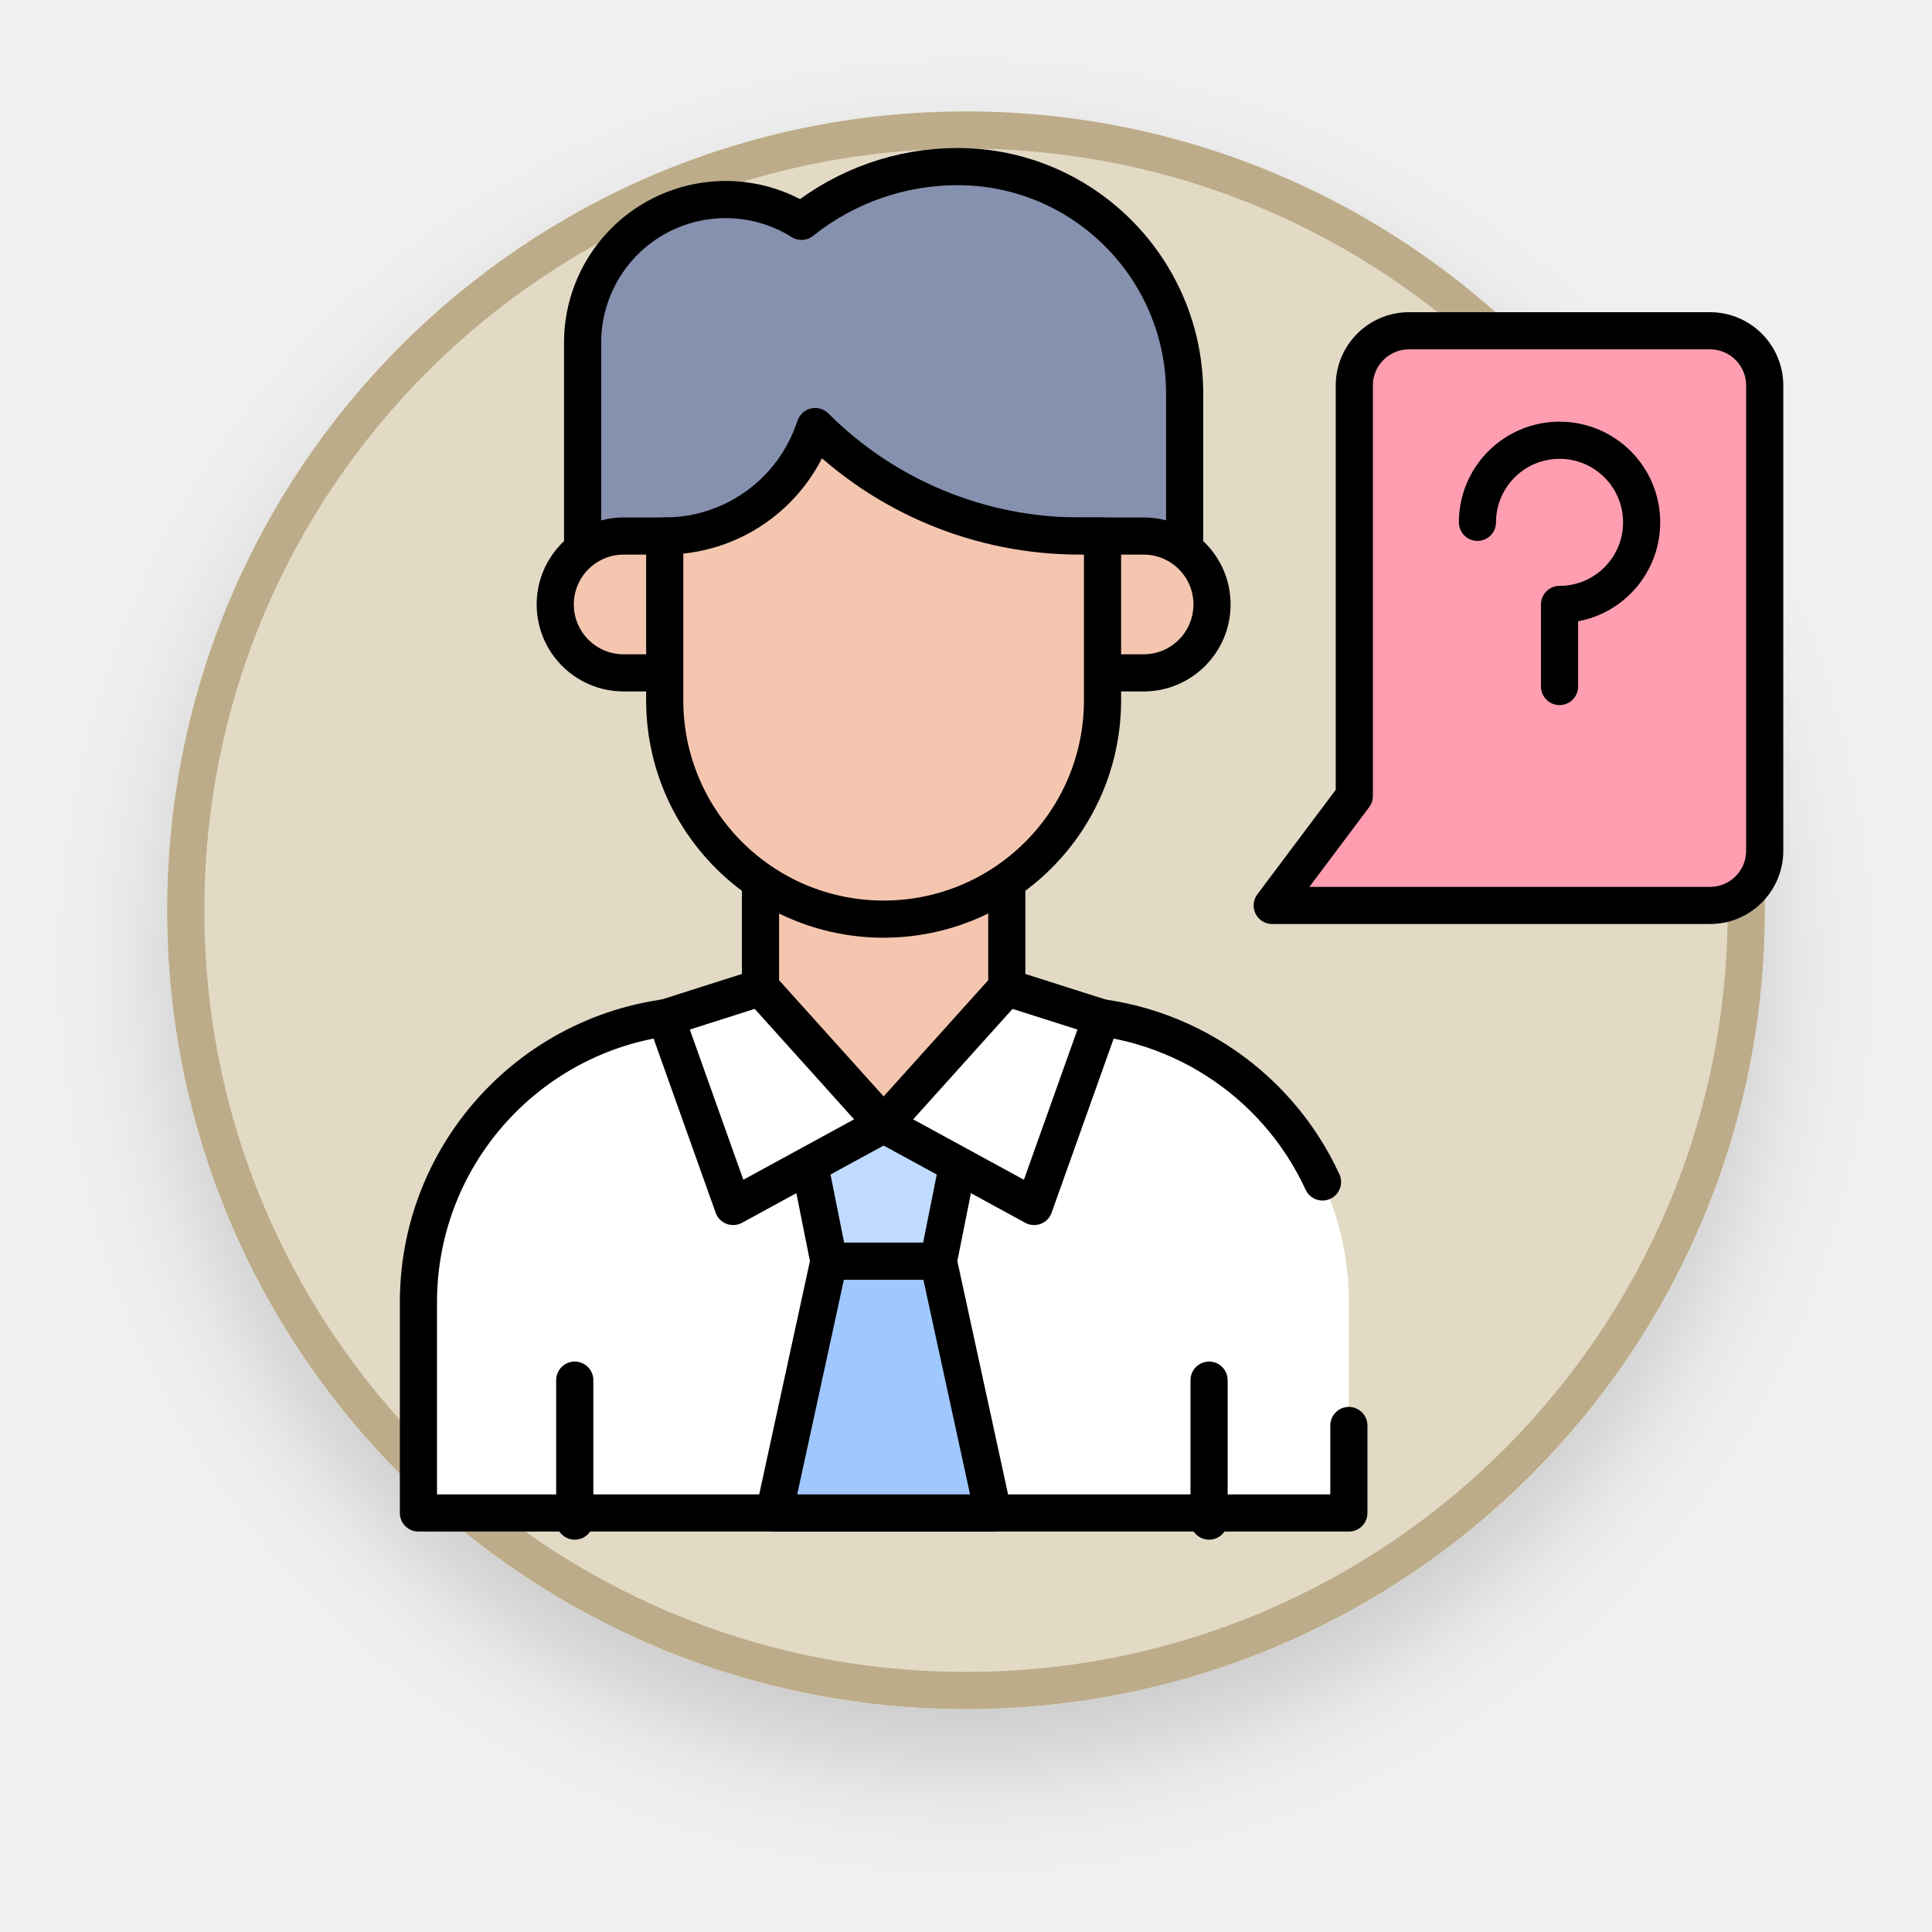
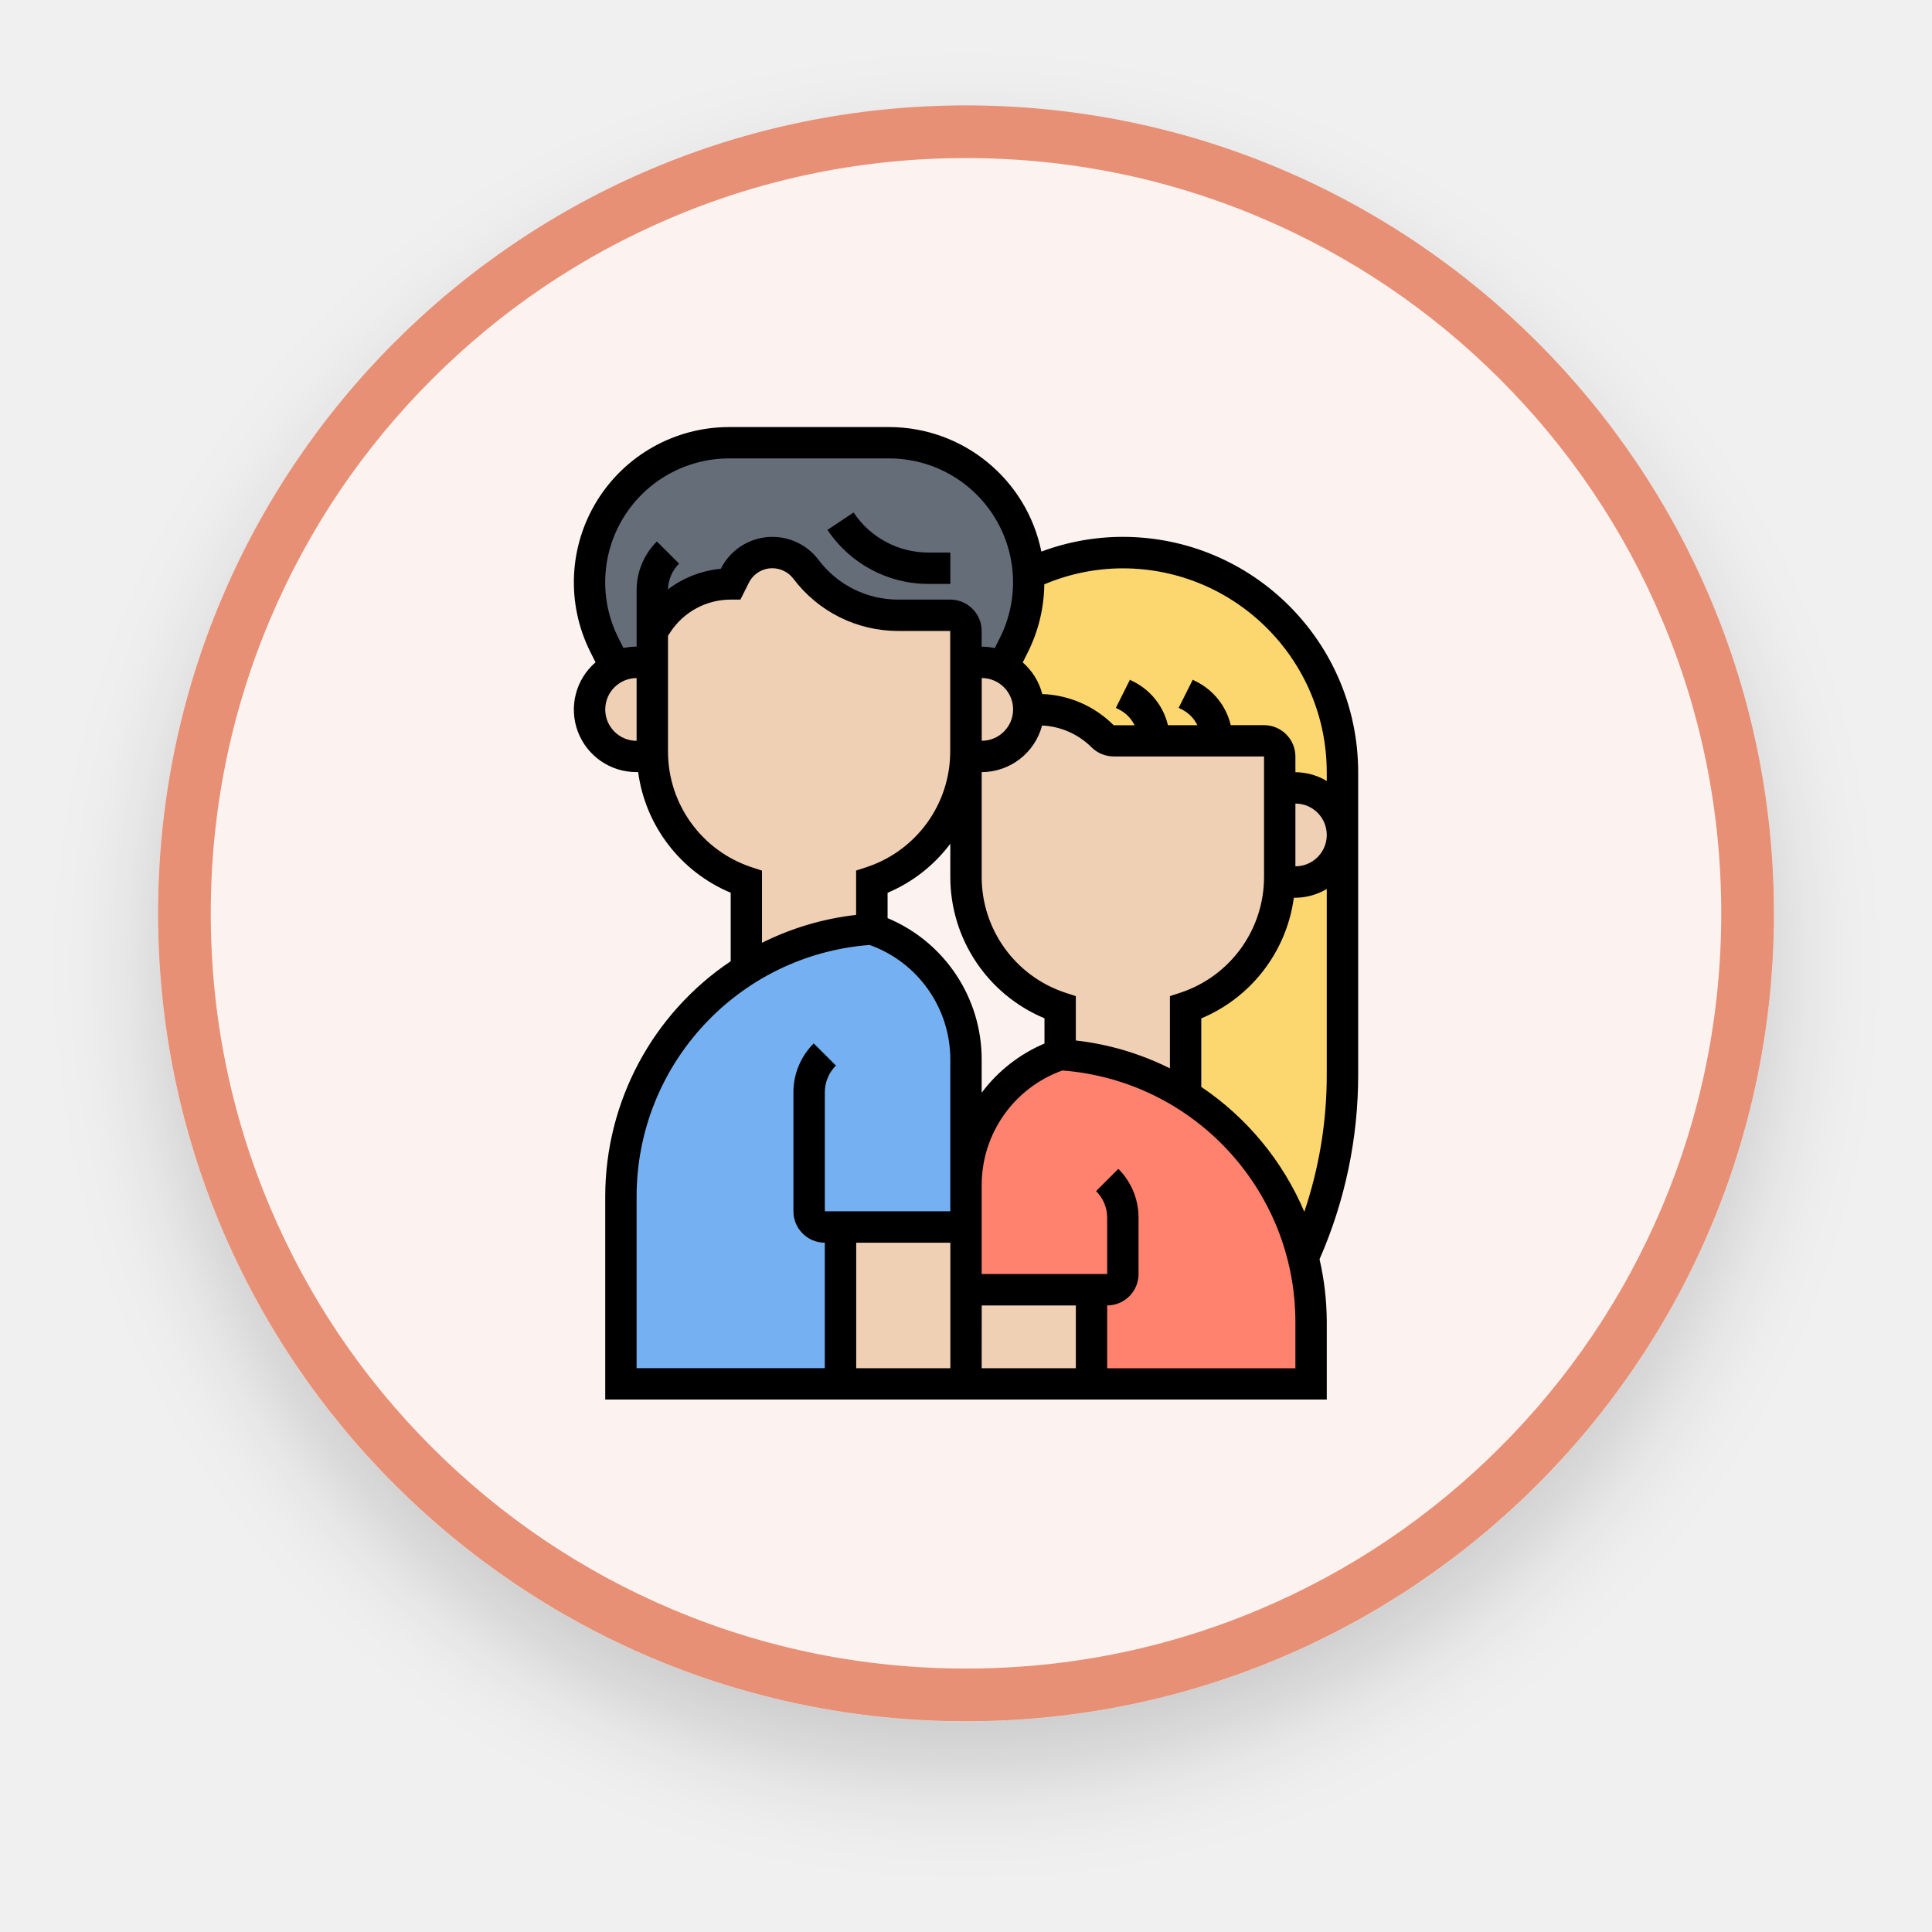
- <svg xmlns="http://www.w3.org/2000/svg" width="104" height="104" viewBox="0 0 104 104">
+ <svg xmlns="http://www.w3.org/2000/svg" width="110" height="110" viewBox="0 0 110 110">
  <defs>
-     <filter id="Ellipse_11495" x="0" y="0" width="104" height="104" filterUnits="userSpaceOnUse">
+     <filter id="Path_982547" x="0" y="0" width="110" height="110" filterUnits="userSpaceOnUse">
      <feOffset dy="3" input="SourceAlpha" />
      <feGaussianBlur stdDeviation="3" result="blur" />
      <feFlood flood-opacity="0.161" />
      <feComposite operator="in" in2="blur" />
      <feComposite in="SourceGraphic" />
    </filter>
  </defs>
-   <g id="Group_1157481" data-name="Group 1157481" transform="translate(-217 -9613)">
-     <g id="Group_1099689" data-name="Group 1099689" transform="translate(30 7760)">
-       <g transform="matrix(1, 0, 0, 1, 187, 1853)" filter="url(#Ellipse_11495)">
-         <g id="Ellipse_11495-2" data-name="Ellipse 11495" transform="translate(9 6)" fill="#e3dac6" stroke="#bcac89" stroke-width="2">
-           <circle cx="43" cy="43" r="43" stroke="none" />
-           <circle cx="43" cy="43" r="42" fill="none" />
-         </g>
-       </g>
-       <g id="question_14913011" transform="translate(209.524 1861.968)">
-         <g id="Group_1143288" data-name="Group 1143288" transform="translate(45.96 8.838)">
-           <path id="Path_904062" data-name="Path 904062" d="M345.569,100.935H322l4.419-5.892v-22.1A2.946,2.946,0,0,1,329.365,70h16.2a2.946,2.946,0,0,1,2.946,2.946V97.989A2.946,2.946,0,0,1,345.569,100.935Z" transform="translate(-322 -70)" fill="#ff9eb1" stroke="#000" stroke-linecap="round" stroke-linejoin="round" stroke-miterlimit="10" stroke-width="2" />
-           <g id="Group_1143287" data-name="Group 1143287" transform="translate(11.048 5.892)">
-             <path id="Path_904063" data-name="Path 904063" d="M401.419,123.258v-4.419A4.419,4.419,0,1,0,397,114.419" transform="translate(-397 -110)" fill="none" stroke="#000" stroke-linecap="round" stroke-linejoin="round" stroke-miterlimit="10" stroke-width="2" />
-             <g id="Group_1143286" data-name="Group 1143286" transform="translate(4.523 18.978)">
-               <rect id="Rectangle_404965" data-name="Rectangle 404965" fill="none" stroke="#000" stroke-linecap="round" stroke-linejoin="round" stroke-miterlimit="10" stroke-width="2" />
+   <g id="Group_1157556" data-name="Group 1157556" transform="translate(-7854.805 -2276.762)">
+     <g id="Group_1157480" data-name="Group 1157480" transform="translate(6738.805 -1017.238)">
+       <g id="Group_1155734" data-name="Group 1155734" transform="translate(0 -1390)">
+         <g id="Group_1154704" data-name="Group 1154704" transform="translate(0 1466)">
+           <g id="Group_1150790" data-name="Group 1150790" transform="translate(3 2320)">
+             <g id="Group_1154214" data-name="Group 1154214" transform="translate(79 -5809)">
+               <g id="Group_1152583" data-name="Group 1152583" transform="translate(1043 6713)">
+                 <g id="Group_1146973" data-name="Group 1146973" transform="translate(0 0)">
+                   <g id="Group_1146954" data-name="Group 1146954">
+                     <g transform="matrix(1, 0, 0, 1, -9, -6)" filter="url(#Path_982547)">
+                       <g id="Path_982547-2" data-name="Path 982547" transform="translate(9 6)" fill="#fcf3f0">
+                         <path d="M 46 90.5 C 39.992 90.5 34.164 89.324 28.679 87.003 C 23.38 84.762 18.621 81.553 14.534 77.466 C 10.446 73.379 7.238 68.62 4.996 63.321 C 2.676 57.836 1.5 52.008 1.5 46 C 1.5 39.992 2.676 34.164 4.996 28.679 C 7.238 23.38 10.446 18.621 14.534 14.534 C 18.621 10.446 23.38 7.238 28.679 4.996 C 34.164 2.676 39.992 1.5 46 1.5 C 52.008 1.5 57.836 2.676 63.321 4.996 C 68.62 7.238 73.379 10.446 77.466 14.534 C 81.554 18.621 84.762 23.38 87.004 28.679 C 89.324 34.164 90.5 39.992 90.5 46 C 90.5 52.008 89.324 57.836 87.004 63.321 C 84.762 68.62 81.554 73.379 77.466 77.466 C 73.379 81.553 68.62 84.762 63.321 87.003 C 57.836 89.324 52.008 90.5 46 90.5 Z" stroke="none" />
+                         <path d="M 46 3 C 40.194 3 34.563 4.136 29.263 6.378 C 24.143 8.544 19.544 11.644 15.594 15.594 C 11.644 19.544 8.544 24.143 6.378 29.263 C 4.136 34.563 3 40.194 3 46 C 3 51.806 4.136 57.437 6.378 62.737 C 8.544 67.857 11.644 72.455 15.594 76.405 C 19.544 80.355 24.143 83.456 29.263 85.622 C 34.563 87.863 40.194 89 46 89 C 51.806 89 57.437 87.863 62.737 85.622 C 67.857 83.456 72.456 80.355 76.406 76.405 C 80.356 72.455 83.456 67.857 85.622 62.737 C 87.864 57.437 89 51.806 89 46 C 89 40.194 87.864 34.563 85.622 29.263 C 83.456 24.143 80.356 19.544 76.406 15.594 C 72.456 11.644 67.857 8.544 62.737 6.378 C 57.437 4.136 51.806 3 46 3 M 46 -7.62939453125e-06 C 71.405 -7.62939453125e-06 92 20.595 92 46 C 92 71.405 71.405 92 46 92 C 20.595 92 0 71.405 0 46 C 0 20.595 20.595 -7.62939453125e-06 46 -7.62939453125e-06 Z" stroke="none" fill="#e89076" />
+                       </g>
+                     </g>
+                   </g>
+                 </g>
+               </g>
            </g>
          </g>
        </g>
-         <path id="Path_904064" data-name="Path 904064" d="M40.52,320H25.467A15.467,15.467,0,0,0,10,335.467V346.81H60.085V335.467A15.467,15.467,0,0,0,44.617,320Z" transform="translate(-10 -274.334)" fill="#fff" />
-         <path id="Path_904065" data-name="Path 904065" d="M58.667,328.991A15.469,15.469,0,0,0,44.617,320H25.467A15.467,15.467,0,0,0,10,335.467V346.81H60.085V342.1" transform="translate(-10 -274.334)" fill="none" stroke="#000" stroke-linecap="round" stroke-linejoin="round" stroke-miterlimit="10" stroke-width="2" />
-         <path id="Path_904066" data-name="Path 904066" d="M158.838,360H150l1.473,7.365h5.892Z" transform="translate(-129.377 -308.442)" fill="#bfdbff" stroke="#000" stroke-linecap="round" stroke-linejoin="round" stroke-miterlimit="10" stroke-width="2" />
-         <path id="Path_904067" data-name="Path 904067" d="M151.785,423.552H140L142.946,410h5.892Z" transform="translate(-120.85 -351.077)" fill="#a0c8ff" stroke="#000" stroke-linecap="round" stroke-linejoin="round" stroke-miterlimit="10" stroke-width="2" />
-         <line id="Line_620" data-name="Line 620" y2="7.588" transform="translate(8.415 65.325)" fill="none" stroke="#000" stroke-linecap="round" stroke-linejoin="round" stroke-miterlimit="10" stroke-width="2" />
-         <line id="Line_621" data-name="Line 621" y2="7.588" transform="translate(42.561 65.325)" fill="none" stroke="#000" stroke-linecap="round" stroke-linejoin="round" stroke-miterlimit="10" stroke-width="2" />
-         <path id="Path_904068" data-name="Path 904068" d="M148.258,263.1V255H135v8.1l6.629,7.365Z" transform="translate(-116.586 -218.909)" fill="#f5c6af" stroke="#000" stroke-linecap="round" stroke-linejoin="round" stroke-miterlimit="10" stroke-width="2" />
-         <path id="Path_904069" data-name="Path 904069" d="M102.408,32.1V22.224A12.224,12.224,0,0,0,90.184,10h0a13.445,13.445,0,0,0-8.4,2.946h0A7.7,7.7,0,0,0,70,19.478V32.1Z" transform="translate(-61.162 -10)" fill="#8690af" stroke="#000" stroke-linecap="round" stroke-linejoin="round" stroke-miterlimit="10" stroke-width="2" />
-         <path id="Path_904070" data-name="Path 904070" d="M95.354,148.683h0A3.683,3.683,0,0,0,91.671,145H63.683A3.683,3.683,0,0,0,60,148.683h0a3.683,3.683,0,0,0,3.683,3.683H91.671A3.683,3.683,0,0,0,95.354,148.683Z" transform="translate(-52.635 -125.113)" fill="#f5c6af" stroke="#000" stroke-linecap="round" stroke-linejoin="round" stroke-miterlimit="10" stroke-width="2" />
-         <path id="Path_904071" data-name="Path 904071" d="M100,110.892h0a8.5,8.5,0,0,0,7.961-5.517L108.1,105h0a20.117,20.117,0,0,0,14.225,5.892h1.242v8.838a11.785,11.785,0,0,1-11.785,11.785h0A11.785,11.785,0,0,1,100,119.731Z" transform="translate(-86.742 -91.006)" fill="#f5c6af" stroke="#000" stroke-linecap="round" stroke-linejoin="round" stroke-miterlimit="10" stroke-width="2" />
-         <path id="Path_904072" data-name="Path 904072" d="M105.516,310l-5.094,1.622,3.621,10.163,8.1-4.419Z" transform="translate(-87.102 -265.808)" fill="#fff" stroke="#000" stroke-linecap="round" stroke-linejoin="round" stroke-miterlimit="10" stroke-width="2" />
-         <g id="Group_1143289" data-name="Group 1143289" transform="translate(50.15 61.531)">
-           <rect id="Rectangle_404966" data-name="Rectangle 404966" transform="translate(0 0)" fill="#fff" />
-           <rect id="Rectangle_404967" data-name="Rectangle 404967" transform="translate(0 0)" fill="none" stroke="#000" stroke-linecap="round" stroke-linejoin="round" stroke-miterlimit="10" stroke-width="2" />
+       </g>
+       <g id="couple_5438927" transform="translate(1148.674 3318.315)">
+         <g id="Group_1143033" data-name="Group 1143033" transform="translate(0.893 0.893)">
+           <g id="Group_1143021" data-name="Group 1143021" transform="translate(33.936 22.326)">
+             <path id="Path_903533" data-name="Path 903533" d="M47.931,26V39.655a25.4,25.4,0,0,1-2.224,10.4A15.292,15.292,0,0,0,39,40.8V35.824a7.831,7.831,0,0,0,5.349-7.144h.9A2.683,2.683,0,0,0,47.931,26Z" transform="translate(-39 -26)" fill="#fcd770" />
+           </g>
+           <g id="Group_1143022" data-name="Group 1143022" transform="translate(23.523 6.251)">
+             <path id="Path_903534" data-name="Path 903534" d="M46.684,20.5v3.572A2.676,2.676,0,0,0,44,21.4h-.893V19.61a.9.9,0,0,0-.893-.893H33.654a.9.9,0,0,1-.625-.259,5.2,5.2,0,0,0-3.679-1.527h-.527a2.656,2.656,0,0,0-1.482-2.393l.643-1.286A7.939,7.939,0,0,0,28.822,9.7c0-.161-.009-.321-.018-.482A12.5,12.5,0,0,1,46.684,20.5Z" transform="translate(-27.34 -8)" fill="#fcd770" />
+           </g>
+           <g id="Group_1143023" data-name="Group 1143023">
+             <path id="Path_903535" data-name="Path 903535" d="M21.54,10.824H18.557a6.539,6.539,0,0,1-5.233-2.617,2.394,2.394,0,0,0-4.054.366l-.232.464A5.007,5.007,0,0,0,4.876,11.27l-.3.447V13.5H3.679a2.686,2.686,0,0,0-1.2.286L1.839,12.5A7.938,7.938,0,0,1,8.948,1h9.109a7.932,7.932,0,0,1,7.93,7.466c.009.161.018.321.018.482a7.939,7.939,0,0,1-.839,3.554l-.643,1.286a2.686,2.686,0,0,0-1.2-.286h-.893V11.717A.9.9,0,0,0,21.54,10.824Z" transform="translate(-1 -1)" fill="#656d78" />
+           </g>
+           <g id="Group_1143024" data-name="Group 1143024" transform="translate(1.786 27.685)">
+             <path id="Path_903536" data-name="Path 903536" d="M15.5,48.968V57.9H3V47.209A15.232,15.232,0,0,1,17.289,32a7.839,7.839,0,0,1,5.358,7.43v9.538Z" transform="translate(-3 -32)" fill="#75b1f2" />
+           </g>
+           <g id="Group_1143025" data-name="Group 1143025" transform="translate(21.433 48.225)">
+             <path id="Path_903537" data-name="Path 903537" d="M25,55h7.144v5.358H25Z" transform="translate(-25 -55)" fill="#f0d0b4" />
+           </g>
+           <g id="Group_1143026" data-name="Group 1143026" transform="translate(21.433 34.829)">
+             <path id="Path_903538" data-name="Path 903538" d="M32.144,53.4H25V47.43A7.839,7.839,0,0,1,30.358,40,15.121,15.121,0,0,1,37.5,42.3a15.292,15.292,0,0,1,6.707,9.252,15.452,15.452,0,0,1,.438,3.662v3.545h-12.5Z" transform="translate(-25 -40)" fill="#ff826e" />
+           </g>
+           <g id="Group_1143027" data-name="Group 1143027" transform="translate(14.289 44.653)">
+             <path id="Path_903539" data-name="Path 903539" d="M24.144,54.572v5.358H17V51h7.144Z" transform="translate(-17 -51)" fill="#f0d0b4" />
+           </g>
+           <g id="Group_1143028" data-name="Group 1143028" transform="translate(39.286 19.647)">
+             <path id="Path_903540" data-name="Path 903540" d="M45.892,23a2.679,2.679,0,0,1,0,5.358h-.9c.009-.1.009-.188.009-.286V23Z" transform="translate(-44.99 -23)" fill="#f0d0b4" />
+           </g>
+           <g id="Group_1143029" data-name="Group 1143029" transform="translate(21.433 15.182)">
+             <path id="Path_903541" data-name="Path 903541" d="M25,27.538V20.679h.893A2.683,2.683,0,0,0,28.572,18H29.1a5.2,5.2,0,0,1,3.679,1.527.9.9,0,0,0,.625.259h8.564a.9.9,0,0,1,.893.893v6.859c0,.1,0,.188-.009.286A7.831,7.831,0,0,1,37.5,34.968v4.974a15.121,15.121,0,0,0-7.144-2.3V34.968A7.837,7.837,0,0,1,25,27.538Z" transform="translate(-25 -18)" fill="#f0d0b4" />
+           </g>
+           <g id="Group_1143030" data-name="Group 1143030" transform="translate(21.424 12.503)">
+             <path id="Path_903542" data-name="Path 903542" d="M25,20.073V15h.893a2.686,2.686,0,0,1,1.2.286,2.678,2.678,0,0,1-1.2,5.073h-.9c.009-.1.009-.188.009-.286Z" transform="translate(-24.99 -15)" fill="#f0d0b4" />
+           </g>
+           <g id="Group_1143031" data-name="Group 1143031" transform="translate(3.572 6.251)">
+             <path id="Path_903543" data-name="Path 903543" d="M22.861,14.251v5.073c0,.1,0,.188-.009.286A7.831,7.831,0,0,1,17.5,26.754v2.679a15.121,15.121,0,0,0-7.144,2.3V26.754A7.831,7.831,0,0,1,5.009,19.61C5,19.511,5,19.422,5,19.324V12.465l.3-.447A5.007,5.007,0,0,1,9.465,9.786L9.7,9.322a2.394,2.394,0,0,1,4.054-.366,6.539,6.539,0,0,0,5.233,2.617h2.983a.9.9,0,0,1,.893.893Z" transform="translate(-5 -8)" fill="#f0d0b4" />
+           </g>
+           <g id="Group_1143032" data-name="Group 1143032" transform="translate(0 12.503)">
+             <path id="Path_903544" data-name="Path 903544" d="M4.572,15v5.073c0,.1,0,.188.009.286h-.9a2.679,2.679,0,0,1,0-5.358Z" transform="translate(-1 -15)" fill="#f0d0b4" />
+           </g>
        </g>
-         <path id="Path_904073" data-name="Path 904073" d="M186.629,310l5.094,1.622L188.1,321.785l-8.1-4.419Z" transform="translate(-154.958 -265.808)" fill="#fff" stroke="#000" stroke-linecap="round" stroke-linejoin="round" stroke-miterlimit="10" stroke-width="2" />
+         <g id="Group_1143034" data-name="Group 1143034" transform="translate(0)">
+           <path id="Path_903549" data-name="Path 903549" d="M21.917,9.513h1.246V7.727H21.917a5.111,5.111,0,0,1-4.263-2.282l-1.486.99A6.893,6.893,0,0,0,21.917,9.513Z" transform="translate(-1.729 -0.582)" />
+           <path id="Path_903554" data-name="Path 903554" d="M31.257,6.251a13.294,13.294,0,0,0-4.64.839A8.855,8.855,0,0,0,17.951,0H8.84A8.84,8.84,0,0,0,.933,12.794l.3.6a3.557,3.557,0,0,0,2.338,6.251h.088a8.71,8.71,0,0,0,5.27,6.869v3.9A16.133,16.133,0,0,0,1.786,43.787V55.37H42.867V50.932a16.035,16.035,0,0,0-.412-3.553,26.09,26.09,0,0,0,2.2-10.5V19.647A13.411,13.411,0,0,0,31.257,6.251Zm11.61,13.4v.5a3.535,3.535,0,0,0-1.786-.5v-.893a1.788,1.788,0,0,0-1.786-1.786H37.4a3.752,3.752,0,0,0-1.978-2.491l-.188-.094-.8,1.6.188.094a1.973,1.973,0,0,1,.877.893H33.824a3.752,3.752,0,0,0-1.978-2.491l-.188-.094-.8,1.6.188.094a1.973,1.973,0,0,1,.877.893h-1.19a6.053,6.053,0,0,0-4.065-1.775,3.558,3.558,0,0,0-1.111-1.8l.3-.6a8.878,8.878,0,0,0,.927-3.846,11.489,11.489,0,0,1,4.472-.911,11.623,11.623,0,0,1,11.61,11.61Zm-1.786,1.786a1.786,1.786,0,0,1,0,3.572ZM33.936,32.4v4.113a16.008,16.008,0,0,0-5.358-1.588V32.4l-.611-.2a6.935,6.935,0,0,1-4.747-6.586V19.647a3.567,3.567,0,0,0,3.438-2.656,4.275,4.275,0,0,1,2.813,1.24,1.8,1.8,0,0,0,1.263.523h8.561v6.855A6.936,6.936,0,0,1,34.547,32.2Zm-12.5,14.04v7.144H16.075V46.439Zm1.786,3.572h5.358v3.572H23.219Zm0-35.722a1.786,1.786,0,1,1,0,3.572Zm3.572,19.372V35.1A8.684,8.684,0,0,0,23.219,37.9V36.012a8.719,8.719,0,0,0-5.358-8.053V26.517a8.684,8.684,0,0,0,3.572-2.794v1.886A8.717,8.717,0,0,0,26.792,33.661ZM2.531,12A7.054,7.054,0,0,1,8.84,1.786h9.11a7.054,7.054,0,0,1,6.31,10.209l-.295.589a3.607,3.607,0,0,0-.747-.08V11.61a1.788,1.788,0,0,0-1.786-1.786H18.449a5.669,5.669,0,0,1-4.514-2.256,3.288,3.288,0,0,0-5.57.5A5.885,5.885,0,0,0,5.359,9.24a2.147,2.147,0,0,1,.63-1.465L4.727,6.513A3.915,3.915,0,0,0,3.572,9.3v3.2a3.548,3.548,0,0,0-.747.081Zm-.745,4.079a1.788,1.788,0,0,1,1.786-1.786v3.572a1.788,1.788,0,0,1-1.786-1.786Zm8.32,8.977a6.937,6.937,0,0,1-4.747-6.587V11.88l.15-.225A4.106,4.106,0,0,1,8.931,9.824h.551l.479-.955A1.494,1.494,0,0,1,11.3,8.038a1.513,1.513,0,0,1,1.2.6,7.461,7.461,0,0,0,5.942,2.971h2.985v6.855a6.936,6.936,0,0,1-4.747,6.587l-.611.2v2.525a16.008,16.008,0,0,0-5.358,1.588V25.255ZM3.572,43.787a14.368,14.368,0,0,1,13.267-14.3,6.929,6.929,0,0,1,4.594,6.522v8.641H14.289V37.878a2.141,2.141,0,0,1,.631-1.524l-1.263-1.263A3.915,3.915,0,0,0,12.5,37.878v6.775a1.788,1.788,0,0,0,1.786,1.786v7.144H3.572Zm37.508,9.8H30.364V50.011a1.788,1.788,0,0,0,1.786-1.786v-3.2A3.915,3.915,0,0,0,31,42.235L29.733,43.5a2.143,2.143,0,0,1,.631,1.524v3.2H23.219V43.156a6.929,6.929,0,0,1,4.594-6.522,14.368,14.368,0,0,1,13.267,14.3Zm.509-8.909a16.224,16.224,0,0,0-5.867-7.11v-3.9a8.712,8.712,0,0,0,5.27-6.869h.088a3.535,3.535,0,0,0,1.786-.5V36.877A24.322,24.322,0,0,1,41.59,44.674Z" transform="translate(0)" />
+         </g>
      </g>
    </g>
  </g>
</svg>
